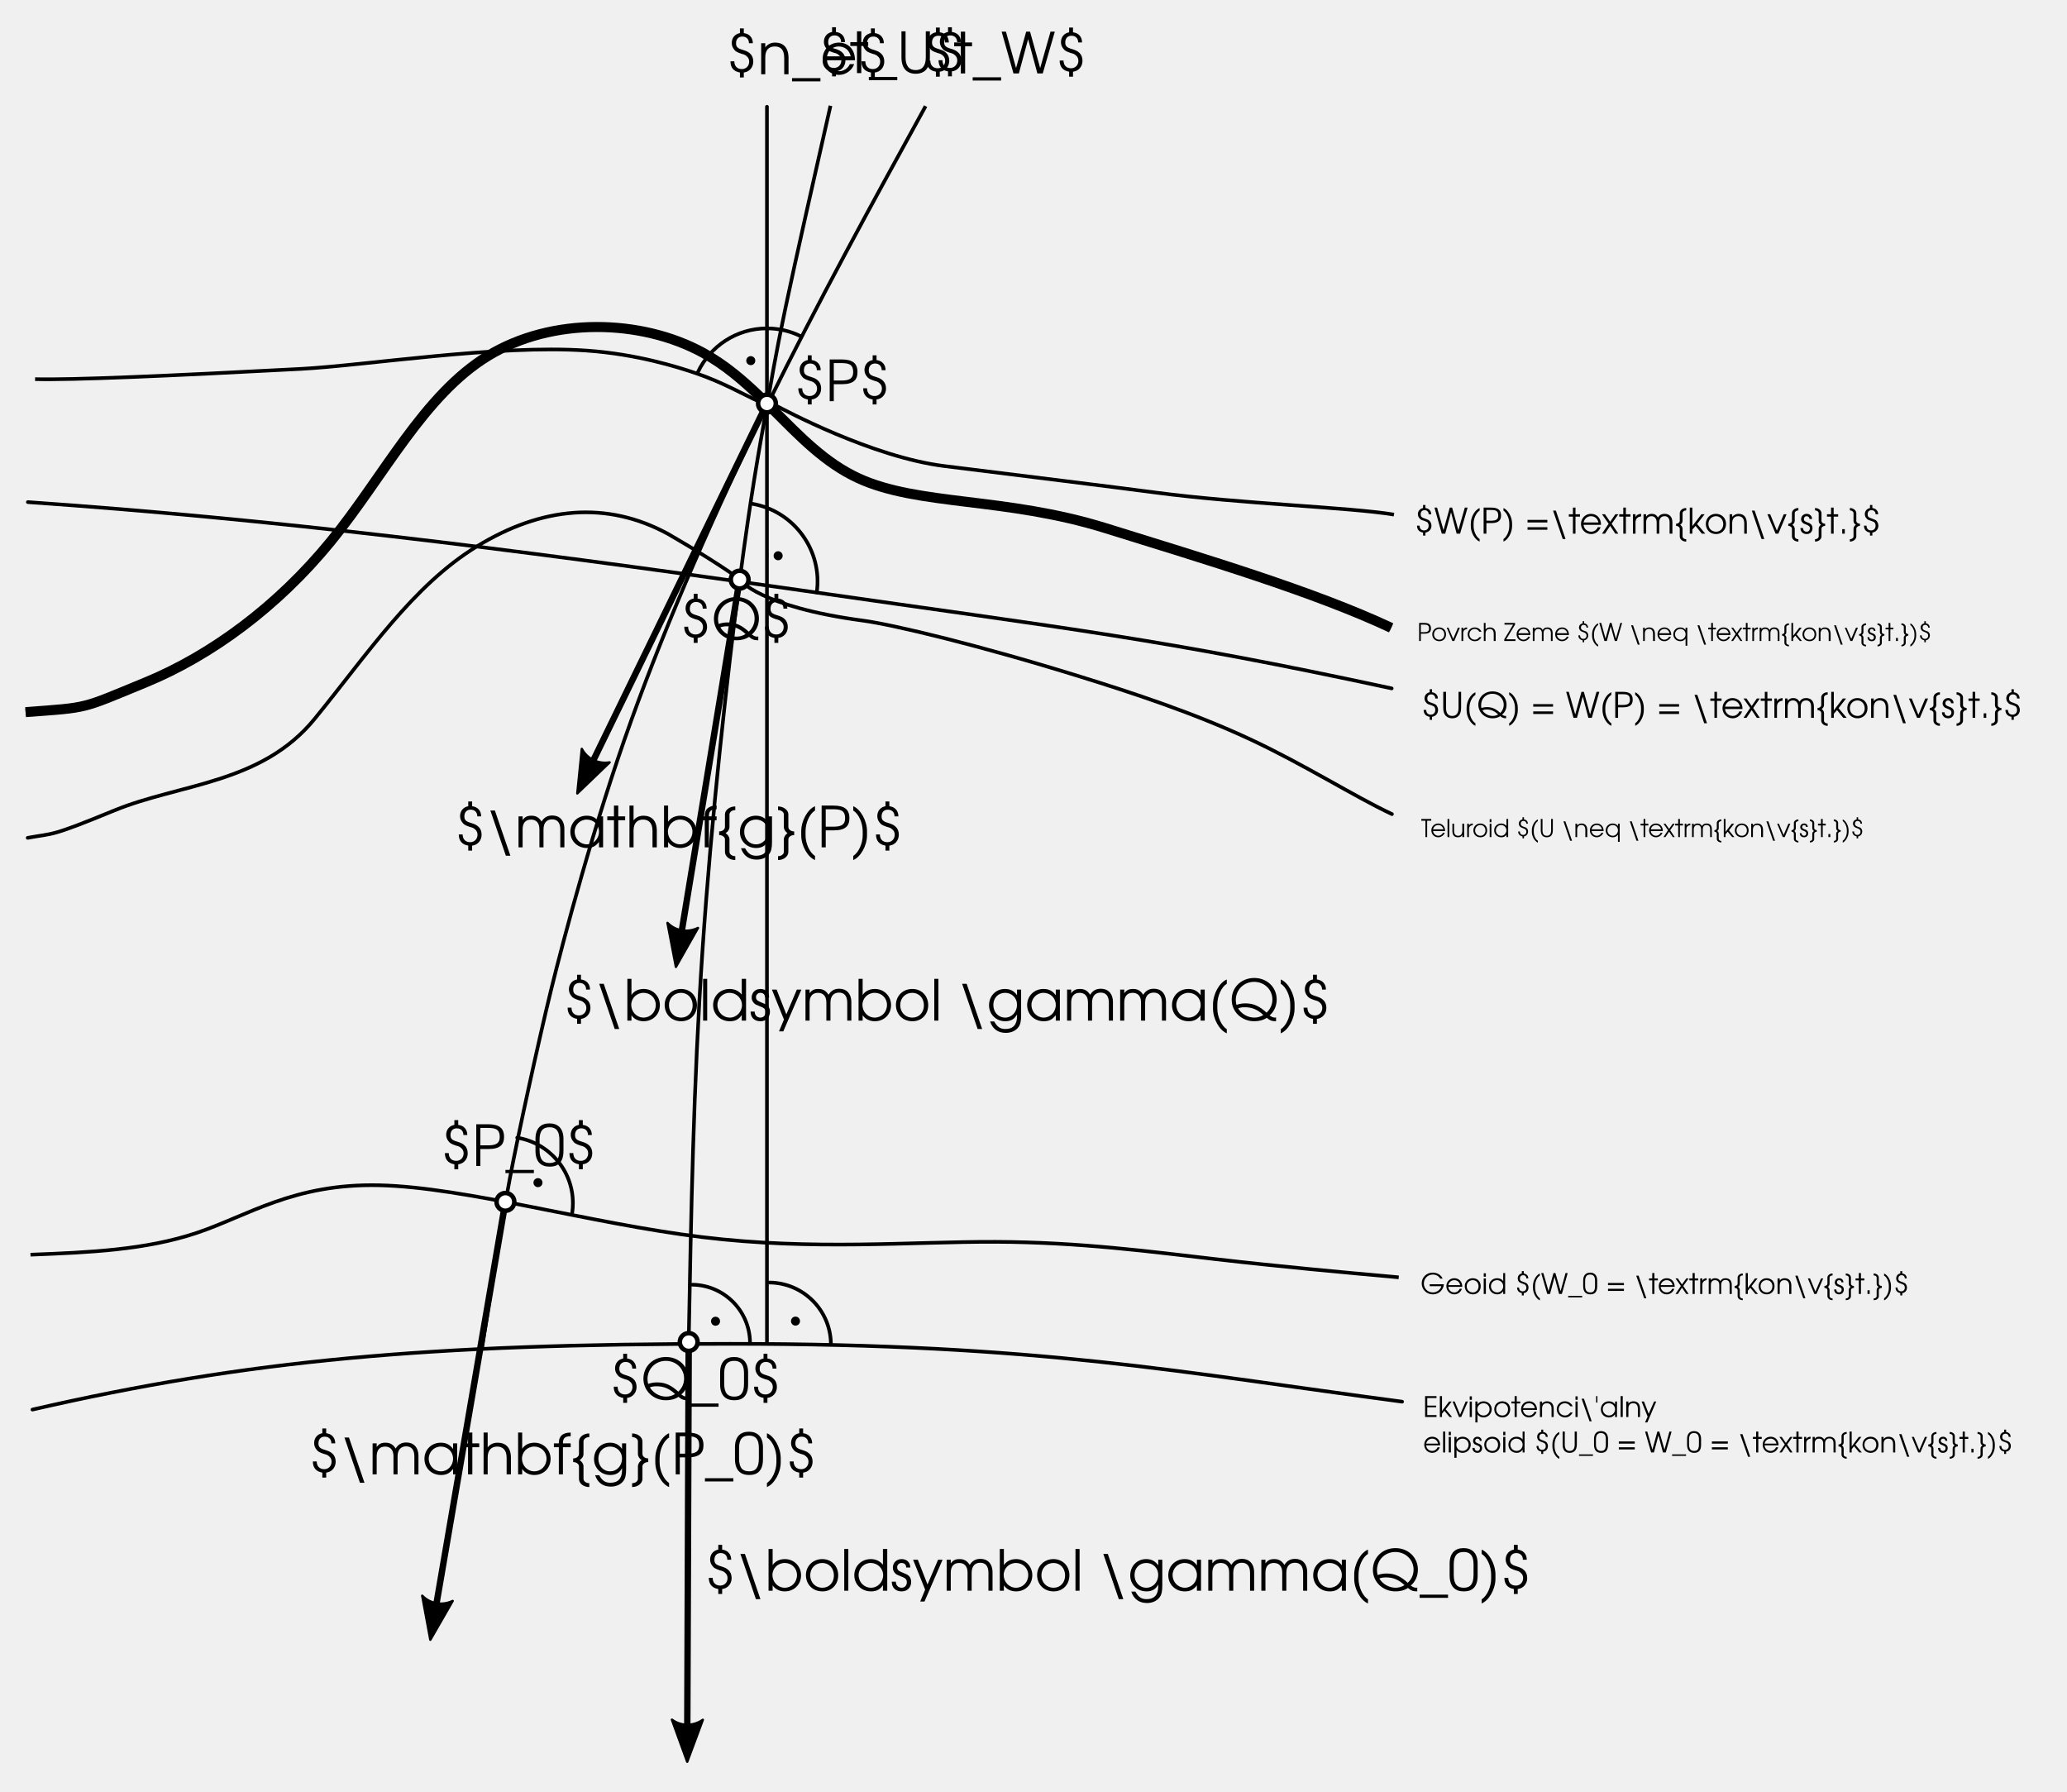
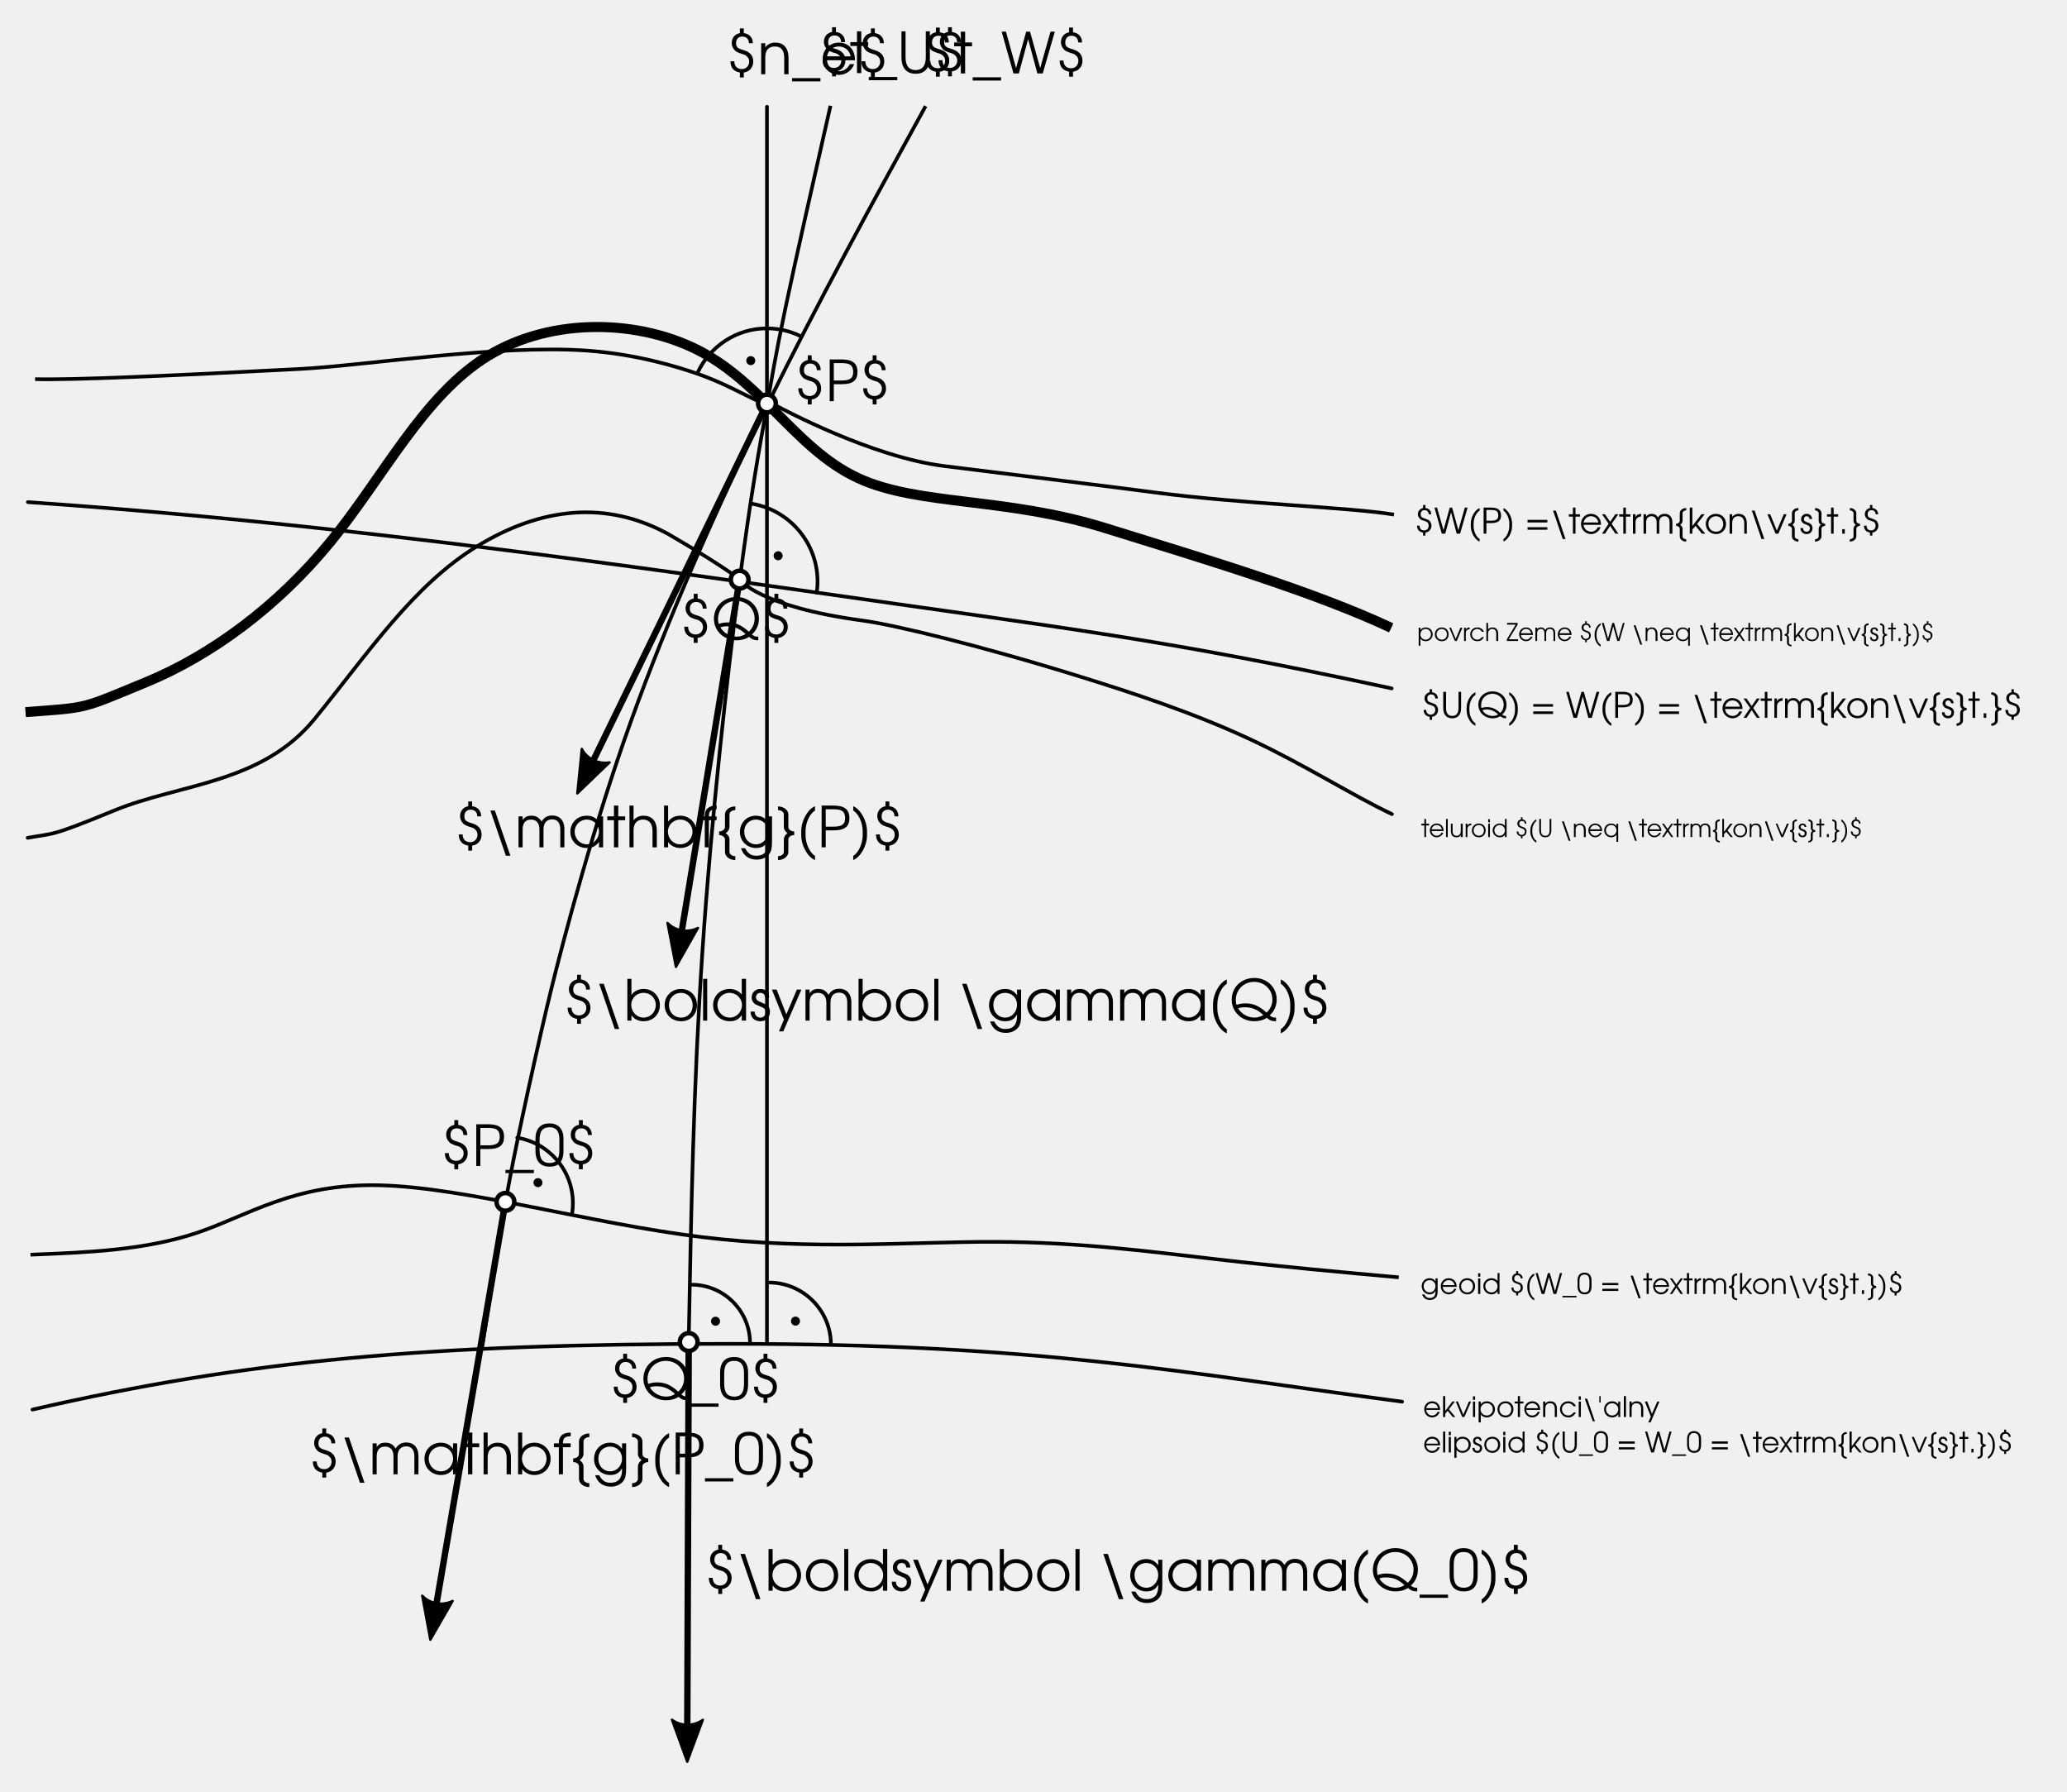
- <svg xmlns="http://www.w3.org/2000/svg" xmlns:ns1="http://www.openswatchbook.org/uri/2009/osb" width="150mm" height="130mm" viewBox="0 0 150 130" version="1.1" id="svg8">
+ <svg xmlns="http://www.w3.org/2000/svg" width="150mm" height="130mm" viewBox="0 0 150 130" version="1.1" id="svg8">
  <defs id="defs2">
    <rect x="138.848" y="114.984" width="225.127" height="139.279" id="rect2578" />
    <rect x="113.405" y="95.777" width="218.15" height="133.681" id="rect2572" />
    <marker style="overflow:visible" id="marker3632" refX="0" refY="0" orient="auto">
      <path transform="scale(0.6)" d="M 8.719,4.034 -2.207,0.016 8.719,-4.002 c -1.745,2.372 -1.735,5.617 -6e-7,8.035 z" style="fill:#000000;fill-opacity:1;fill-rule:evenodd;stroke:#000000;stroke-width:0.625;stroke-linejoin:round;stroke-opacity:1" id="path3630" />
    </marker>
    <marker style="overflow:visible" id="marker2202" refX="0" refY="0" orient="auto">
      <path transform="scale(-0.6)" d="M 8.719,4.034 -2.207,0.016 8.719,-4.002 c -1.745,2.372 -1.735,5.617 -6e-7,8.035 z" style="fill:#000000;fill-opacity:1;fill-rule:evenodd;stroke:#000000;stroke-width:0.625;stroke-linejoin:round;stroke-opacity:1" id="path2200" />
    </marker>
-     <linearGradient id="linearGradient1205" ns1:paint="solid">
+     <linearGradient id="linearGradient1205">
      <stop style="stop-color:#000000;stop-opacity:1;" offset="0" id="stop1203" />
    </linearGradient>
    <marker style="overflow:visible" id="marker4279" refX="0" refY="0" orient="auto">
      <path transform="scale(-0.6)" d="M 8.719,4.034 -2.207,0.016 8.719,-4.002 c -1.745,2.372 -1.735,5.617 -6e-7,8.035 z" style="fill:#000000;fill-opacity:1;fill-rule:evenodd;stroke:#000000;stroke-width:0.625;stroke-linejoin:round;stroke-opacity:1" id="path4277" />
    </marker>
    <marker style="overflow:visible" id="marker3811" refX="0" refY="0" orient="auto">
      <path transform="scale(-0.6)" d="M 8.719,4.034 -2.207,0.016 8.719,-4.002 c -1.745,2.372 -1.735,5.617 -6e-7,8.035 z" style="fill:#000000;fill-opacity:1;fill-rule:evenodd;stroke:#000000;stroke-width:0.625;stroke-linejoin:round;stroke-opacity:1" id="path3809" />
    </marker>
    <marker style="overflow:visible" id="Arrow1Mstart" refX="0" refY="0" orient="auto">
      <path transform="matrix(0.4,0,0,0.4,4,0)" style="fill:#000000;fill-opacity:1;fill-rule:evenodd;stroke:#000000;stroke-width:1pt;stroke-opacity:1" d="M 0,0 5,-5 -12.5,0 5,5 Z" id="path2093" />
    </marker>
    <marker style="overflow:visible" id="marker1847" refX="0" refY="0" orient="auto">
      <path transform="scale(-0.6)" d="M 8.719,4.034 -2.207,0.016 8.719,-4.002 c -1.745,2.372 -1.735,5.617 -6e-7,8.035 z" style="fill:#000000;fill-opacity:1;fill-rule:evenodd;stroke:#000000;stroke-width:0.625;stroke-linejoin:round;stroke-opacity:1" id="path1845" />
    </marker>
    <marker style="overflow:visible" id="Arrow2Mstart" refX="0" refY="0" orient="auto">
      <path transform="scale(0.6)" d="M 8.719,4.034 -2.207,0.016 8.719,-4.002 c -1.745,2.372 -1.735,5.617 -6e-7,8.035 z" style="fill:#000000;fill-opacity:1;fill-rule:evenodd;stroke:#000000;stroke-width:0.625;stroke-linejoin:round;stroke-opacity:1" id="path891" />
    </marker>
    <marker style="overflow:visible" id="marker1347" refX="0" refY="0" orient="auto">
      <path transform="matrix(-0.8,0,0,-0.8,-10,0)" style="fill:#000000;fill-opacity:1;fill-rule:evenodd;stroke:#000000;stroke-width:1pt;stroke-opacity:1" d="M 0,0 5,-5 -12.5,0 5,5 Z" id="path1345" />
    </marker>
    <marker style="overflow:visible" id="marker1259" refX="0" refY="0" orient="auto">
      <path transform="scale(-0.6)" d="M 8.719,4.034 -2.207,0.016 8.719,-4.002 c -1.745,2.372 -1.735,5.617 -6e-7,8.035 z" style="fill:#000000;fill-opacity:1;fill-rule:evenodd;stroke:#000000;stroke-width:0.625;stroke-linejoin:round;stroke-opacity:1" id="path1257" />
    </marker>
    <marker style="overflow:visible" id="Arrow2Mend" refX="0" refY="0" orient="auto">
      <path transform="scale(-0.6)" d="M 8.719,4.034 -2.207,0.016 8.719,-4.002 c -1.745,2.372 -1.735,5.617 -6e-7,8.035 z" style="fill:#000000;fill-opacity:1;fill-rule:evenodd;stroke:#000000;stroke-width:0.625;stroke-linejoin:round;stroke-opacity:1" id="path894" />
    </marker>
    <marker style="overflow:visible" id="Arrow1Mend" refX="0" refY="0" orient="auto">
      <path transform="matrix(-0.4,0,0,-0.4,-4,0)" style="fill:#000000;fill-opacity:1;fill-rule:evenodd;stroke:#000000;stroke-width:1pt;stroke-opacity:1" d="M 0,0 5,-5 -12.5,0 5,5 Z" id="path876" />
    </marker>
    <marker style="overflow:visible" id="Arrow2Lend" refX="0" refY="0" orient="auto">
      <path transform="matrix(-1.1,0,0,-1.1,-1.1,0)" d="M 8.719,4.034 -2.207,0.016 8.719,-4.002 c -1.745,2.372 -1.735,5.617 -6e-7,8.035 z" style="fill:#000000;fill-opacity:1;fill-rule:evenodd;stroke:#000000;stroke-width:0.625;stroke-linejoin:round;stroke-opacity:1" id="path888" />
    </marker>
    <marker style="overflow:visible" id="Arrow1Lend" refX="0" refY="0" orient="auto">
      <path transform="matrix(-0.8,0,0,-0.8,-10,0)" style="fill:#000000;fill-opacity:1;fill-rule:evenodd;stroke:#000000;stroke-width:1pt;stroke-opacity:1" d="M 0,0 5,-5 -12.5,0 5,5 Z" id="path870" />
    </marker>
    <marker style="overflow:visible" id="marker1945-6" refX="0" refY="0" orient="auto">
      <path transform="scale(-0.6)" d="M 8.719,4.034 -2.207,0.016 8.719,-4.002 c -1.745,2.372 -1.735,5.617 -6e-7,8.035 z" style="fill:#000000;fill-opacity:1;fill-rule:evenodd;stroke:#000000;stroke-width:0.625;stroke-linejoin:round;stroke-opacity:1" id="path1943-2" />
    </marker>
    <marker style="overflow:visible" id="marker1945-1" refX="0" refY="0" orient="auto">
      <path transform="scale(-0.6)" d="M 8.719,4.034 -2.207,0.016 8.719,-4.002 c -1.745,2.372 -1.735,5.617 -6e-7,8.035 z" style="fill:#000000;fill-opacity:1;fill-rule:evenodd;stroke:#000000;stroke-width:0.625;stroke-linejoin:round;stroke-opacity:1" id="path1943-0" />
    </marker>
    <marker style="overflow:visible" id="marker1945-0" refX="0" refY="0" orient="auto">
      <path transform="scale(-0.6)" d="M 8.719,4.034 -2.207,0.016 8.719,-4.002 c -1.745,2.372 -1.735,5.617 -6e-7,8.035 z" style="fill:#000000;fill-opacity:1;fill-rule:evenodd;stroke:#000000;stroke-width:0.625;stroke-linejoin:round;stroke-opacity:1" id="path1943-8" />
    </marker>
    <marker style="overflow:visible" id="marker1847-6" refX="0" refY="0" orient="auto">
      <path transform="scale(-0.6)" d="M 8.719,4.034 -2.207,0.016 8.719,-4.002 c -1.745,2.372 -1.735,5.617 -6e-7,8.035 z" style="fill:#000000;fill-opacity:1;fill-rule:evenodd;stroke:#000000;stroke-width:0.625;stroke-linejoin:round;stroke-opacity:1" id="path1845-8" />
    </marker>
    <marker style="overflow:visible" id="marker1847-68" refX="0" refY="0" orient="auto">
      <path transform="scale(-0.6)" d="M 8.719,4.034 -2.207,0.016 8.719,-4.002 c -1.745,2.372 -1.735,5.617 -6e-7,8.035 z" style="fill:#000000;fill-opacity:1;fill-rule:evenodd;stroke:#000000;stroke-width:0.625;stroke-linejoin:round;stroke-opacity:1" id="path1845-5" />
    </marker>
    <marker style="overflow:visible" id="marker1945-3" refX="0" refY="0" orient="auto">
      <path transform="scale(-0.6)" d="M 8.719,4.034 -2.207,0.016 8.719,-4.002 c -1.745,2.372 -1.735,5.617 -6e-7,8.035 z" style="fill:#000000;fill-opacity:1;fill-rule:evenodd;stroke:#000000;stroke-width:0.625;stroke-linejoin:round;stroke-opacity:1" id="path1943-6" />
    </marker>
    <marker style="overflow:visible" id="marker1847-5" refX="0" refY="0" orient="auto">
      <path transform="scale(-0.6)" d="M 8.719,4.034 -2.207,0.016 8.719,-4.002 c -1.745,2.372 -1.735,5.617 -6e-7,8.035 z" style="fill:#000000;fill-opacity:1;fill-rule:evenodd;stroke:#000000;stroke-width:0.625;stroke-linejoin:round;stroke-opacity:1" id="path1845-3" />
    </marker>
    <marker style="overflow:visible" id="marker1847-9" refX="0" refY="0" orient="auto">
      <path transform="scale(-0.6)" d="M 8.719,4.034 -2.207,0.016 8.719,-4.002 c -1.745,2.372 -1.735,5.617 -6e-7,8.035 z" style="fill:#000000;fill-opacity:1;fill-rule:evenodd;stroke:#000000;stroke-width:0.625;stroke-linejoin:round;stroke-opacity:1" id="path1845-2" />
    </marker>
    <marker style="overflow:visible" id="marker4279-6" refX="0" refY="0" orient="auto">
      <path transform="scale(-0.6)" d="M 8.719,4.034 -2.207,0.016 8.719,-4.002 c -1.745,2.372 -1.735,5.617 -6e-7,8.035 z" style="fill:#000000;fill-opacity:1;fill-rule:evenodd;stroke:#000000;stroke-width:0.625;stroke-linejoin:round;stroke-opacity:1" id="path4277-0" />
    </marker>
    <marker style="overflow:visible" id="marker4279-2" refX="0" refY="0" orient="auto">
      <path transform="scale(-0.6)" d="M 8.719,4.034 -2.207,0.016 8.719,-4.002 c -1.745,2.372 -1.735,5.617 -6e-7,8.035 z" style="fill:#000000;fill-opacity:1;fill-rule:evenodd;stroke:#000000;stroke-width:0.625;stroke-linejoin:round;stroke-opacity:1" id="path4277-7" />
    </marker>
    <marker style="overflow:visible" id="marker4279-5" refX="0" refY="0" orient="auto">
      <path transform="scale(-0.6)" d="M 8.719,4.034 -2.207,0.016 8.719,-4.002 c -1.745,2.372 -1.735,5.617 -6e-7,8.035 z" style="fill:#000000;fill-opacity:1;fill-rule:evenodd;stroke:#000000;stroke-width:0.625;stroke-linejoin:round;stroke-opacity:1" id="path4277-04" />
    </marker>
    <marker style="overflow:visible" id="marker1259-3" refX="0" refY="0" orient="auto">
      <path transform="scale(-0.6)" d="M 8.719,4.034 -2.207,0.016 8.719,-4.002 c -1.745,2.372 -1.735,5.617 -6e-7,8.035 z" style="fill:#000000;fill-opacity:1;fill-rule:evenodd;stroke:#000000;stroke-width:0.625;stroke-linejoin:round;stroke-opacity:1" id="path1257-6" />
    </marker>
    <marker style="overflow:visible" id="marker4279-7" refX="0" refY="0" orient="auto">
      <path transform="scale(-0.6)" d="M 8.719,4.034 -2.207,0.016 8.719,-4.002 c -1.745,2.372 -1.735,5.617 -6e-7,8.035 z" style="fill:#000000;fill-opacity:1;fill-rule:evenodd;stroke:#000000;stroke-width:0.625;stroke-linejoin:round;stroke-opacity:1" id="path4277-5" />
    </marker>
    <marker style="overflow:visible" id="marker4279-3" refX="0" refY="0" orient="auto">
      <path transform="scale(-0.6)" d="M 8.719,4.034 -2.207,0.016 8.719,-4.002 c -1.745,2.372 -1.735,5.617 -6e-7,8.035 z" style="fill:#000000;fill-opacity:1;fill-rule:evenodd;stroke:#000000;stroke-width:0.625;stroke-linejoin:round;stroke-opacity:1" id="path4277-6" />
    </marker>
    <marker style="overflow:visible" id="marker4279-3-5" refX="0" refY="0" orient="auto">
      <path transform="scale(-0.6)" d="M 8.719,4.034 -2.207,0.016 8.719,-4.002 c -1.745,2.372 -1.735,5.617 -6e-7,8.035 z" style="fill:#000000;fill-opacity:1;fill-rule:evenodd;stroke:#000000;stroke-width:0.625;stroke-linejoin:round;stroke-opacity:1" id="path4277-6-3" />
    </marker>
    <marker style="overflow:visible" id="marker4279-3-5-6" refX="0" refY="0" orient="auto">
      <path transform="scale(-0.6)" d="M 8.719,4.034 -2.207,0.016 8.719,-4.002 c -1.745,2.372 -1.735,5.617 -6e-7,8.035 z" style="fill:#000000;fill-opacity:1;fill-rule:evenodd;stroke:#000000;stroke-width:0.625;stroke-linejoin:round;stroke-opacity:1" id="path4277-6-3-2" />
    </marker>
    <marker style="overflow:visible" id="marker4279-3-5-1" refX="0" refY="0" orient="auto">
      <path transform="scale(-0.6)" d="M 8.719,4.034 -2.207,0.016 8.719,-4.002 c -1.745,2.372 -1.735,5.617 -6e-7,8.035 z" style="fill:#000000;fill-opacity:1;fill-rule:evenodd;stroke:#000000;stroke-width:0.625;stroke-linejoin:round;stroke-opacity:1" id="path4277-6-3-27" />
    </marker>
    <marker style="overflow:visible" id="marker4279-1" refX="0" refY="0" orient="auto">
      <path transform="scale(-0.6)" d="M 8.719,4.034 -2.207,0.016 8.719,-4.002 c -1.745,2.372 -1.735,5.617 -6e-7,8.035 z" style="fill:#000000;fill-opacity:1;fill-rule:evenodd;stroke:#000000;stroke-width:0.625;stroke-linejoin:round;stroke-opacity:1" id="path4277-75" />
    </marker>
    <marker style="overflow:visible" id="marker4279-1-9" refX="0" refY="0" orient="auto">
      <path transform="scale(-0.6)" d="M 8.719,4.034 -2.207,0.016 8.719,-4.002 c -1.745,2.372 -1.735,5.617 -6e-7,8.035 z" style="fill:#000000;fill-opacity:1;fill-rule:evenodd;stroke:#000000;stroke-width:0.625;stroke-linejoin:round;stroke-opacity:1" id="path4277-75-9" />
    </marker>
    <marker style="overflow:visible" id="marker4279-1-0" refX="0" refY="0" orient="auto">
      <path transform="scale(-0.6)" d="M 8.719,4.034 -2.207,0.016 8.719,-4.002 c -1.745,2.372 -1.735,5.617 -6e-7,8.035 z" style="fill:#000000;fill-opacity:1;fill-rule:evenodd;stroke:#000000;stroke-width:0.625;stroke-linejoin:round;stroke-opacity:1" id="path4277-75-6" />
    </marker>
    <marker style="overflow:visible" id="marker4279-1-6" refX="0" refY="0" orient="auto">
      <path transform="scale(-0.6)" d="M 8.719,4.034 -2.207,0.016 8.719,-4.002 c -1.745,2.372 -1.735,5.617 -6e-7,8.035 z" style="fill:#000000;fill-opacity:1;fill-rule:evenodd;stroke:#000000;stroke-width:0.625;stroke-linejoin:round;stroke-opacity:1" id="path4277-75-98" />
    </marker>
    <marker style="overflow:visible" id="marker4279-1-7" refX="0" refY="0" orient="auto">
      <path transform="scale(-0.6)" d="M 8.719,4.034 -2.207,0.016 8.719,-4.002 c -1.745,2.372 -1.735,5.617 -6e-7,8.035 z" style="fill:#000000;fill-opacity:1;fill-rule:evenodd;stroke:#000000;stroke-width:0.625;stroke-linejoin:round;stroke-opacity:1" id="path4277-75-986" />
    </marker>
    <marker style="overflow:visible" id="marker4279-1-76" refX="0" refY="0" orient="auto">
      <path transform="scale(-0.6)" d="M 8.719,4.034 -2.207,0.016 8.719,-4.002 c -1.745,2.372 -1.735,5.617 -6e-7,8.035 z" style="fill:#000000;fill-opacity:1;fill-rule:evenodd;stroke:#000000;stroke-width:0.625;stroke-linejoin:round;stroke-opacity:1" id="path4277-75-91" />
    </marker>
    <marker style="overflow:visible" id="marker4279-9" refX="0" refY="0" orient="auto">
      <path transform="scale(-0.6)" d="M 8.719,4.034 -2.207,0.016 8.719,-4.002 c -1.745,2.372 -1.735,5.617 -6e-7,8.035 z" style="fill:#000000;fill-opacity:1;fill-rule:evenodd;stroke:#000000;stroke-width:0.625;stroke-linejoin:round;stroke-opacity:1" id="path4277-08" />
    </marker>
    <marker style="overflow:visible" id="marker4279-1-68" refX="0" refY="0" orient="auto">
      <path transform="scale(-0.6)" d="M 8.719,4.034 -2.207,0.016 8.719,-4.002 c -1.745,2.372 -1.735,5.617 -6e-7,8.035 z" style="fill:#000000;fill-opacity:1;fill-rule:evenodd;stroke:#000000;stroke-width:0.625;stroke-linejoin:round;stroke-opacity:1" id="path4277-75-2" />
    </marker>
  </defs>
  <g id="layer1" style="display:inline;mix-blend-mode:normal">
    <text xml:space="preserve" style="font-style:normal;font-variant:normal;font-weight:normal;font-stretch:normal;font-size:10.583px;line-height:1.25;font-family:Karumbi;-inkscape-font-specification:Karumbi;letter-spacing:0px;word-spacing:0px;fill:#000000;fill-opacity:1;stroke:none;stroke-width:0.265" x="33.116" y="33.907" id="text2175">
      <tspan id="tspan2173" x="33.116" y="33.907" style="stroke-width:0.265" />
    </text>
    <path style="fill:none;stroke:#000000;stroke-width:0.265;stroke-linecap:butt;stroke-linejoin:miter;stroke-miterlimit:4;stroke-dasharray:none;stroke-opacity:1" d="m 2.546,27.509 c 2.693,0.072 9.68,-0.237 19.265,-0.742 4.752,-0.251 14.301,-1.78 20.743,-1.331 3.679,0.256 6.669,1.205 7.965,1.649 1.96,0.673 3.388,1.515 4.564,2.048 m 1.181,0.272 c 0.64,0.336 7.026,3.757 12.258,4.41 5.286,0.66 12.328,1.523 15.349,1.924 6.155,0.816 14.091,1.064 17.288,1.598" id="path1444" />
    <path style="fill:none;fill-opacity:1;stroke:#000000;stroke-width:0.728;stroke-linecap:butt;stroke-linejoin:miter;stroke-miterlimit:4;stroke-dasharray:none;stroke-opacity:1" d="m 1.857,51.668 c 4.668,-0.347 3.955,-0.203 8.704,-2.154 4.75,-1.951 9.582,-5.505 13.439,-10.226 3.857,-4.722 6.738,-10.61 11.409,-13.462 4.671,-2.852 11.131,-2.668 15.591,-0.24 1.603,0.873 2.947,2.035 4.215,3.26 m 0.88,0.868 c 1.923,1.922 3.764,3.866 6.197,4.984 4.372,2.01 10.655,1.358 17.935,3.622 7.28,2.264 15.131,4.609 20.727,7.233" id="path1448" />
    <path style="fill:none;stroke:#000000;stroke-width:0.465;stroke-linecap:butt;stroke-linejoin:miter;stroke-miterlimit:4;stroke-dasharray:none;stroke-opacity:1;marker-end:url(#marker4279)" d="M 55.657,29.277 C 51.158,38.522 46.66,47.767 42.161,57.011" id="path1195" />
    <path id="path1235" style="fill:none;fill-opacity:0.321;fill-rule:evenodd;stroke:#000000;stroke-width:0.265;stroke-linecap:round;stroke-linejoin:bevel;stroke-miterlimit:4;stroke-dasharray:none;stroke-dashoffset:0;paint-order:fill markers stroke" d="M 2.022,36.431 C 19.759,37.664 36.582,39.764 56.97,42.666 l 1.279,0.183 c 19.658,2.826 25.895,3.468 42.745,7.099" />
    <path style="display:inline;mix-blend-mode:normal;fill:none;stroke:#000000;stroke-width:0.465;stroke-linecap:butt;stroke-linejoin:miter;stroke-miterlimit:4;stroke-dasharray:none;stroke-opacity:1;marker-end:url(#marker4279-1)" d="m 53.675,42.056 c 0,0 -4.529,27.489 -4.529,27.489" id="path1195-6" />
    <path id="path1227" style="fill:none;fill-opacity:0.1;fill-rule:evenodd;stroke:#000000;stroke-width:0.265;stroke-linecap:round;stroke-linejoin:bevel;stroke-miterlimit:4;stroke-dasharray:none;paint-order:fill markers stroke" d="M 2.354,102.274 C 17.935,98.692 31.119,97.502 52.98,97.502 c 22.515,0 32.752,2.086 48.769,4.197" />
    <path style="fill:none;stroke:#000000;stroke-width:0.265;stroke-linecap:round;stroke-linejoin:miter;stroke-miterlimit:4;stroke-dasharray:none;stroke-dashoffset:0;stroke-opacity:1" d="m 55.657,7.747 c 0,0 0,89.623 0,89.623" id="path1663" />
    <path id="path3904-1" style="display:inline;mix-blend-mode:normal;fill:none;fill-opacity:0.1;fill-rule:evenodd;stroke:#000000;stroke-width:0.265;stroke-linecap:round;stroke-linejoin:bevel;stroke-miterlimit:4;stroke-dasharray:none;stroke-dashoffset:0;stroke-opacity:1;paint-order:fill markers stroke" d="m 60.297,97.459 c -0.052,-2.419 -2.012,-4.369 -4.436,-4.403" />
    <circle style="display:inline;mix-blend-mode:normal;fill:#000000;fill-opacity:1;stroke:#000000;stroke-width:0.364;stroke-linecap:butt;stroke-linejoin:round;stroke-miterlimit:4;stroke-dasharray:none;stroke-dashoffset:0;stroke-opacity:1" id="path9634-5-9-1" cx="57.728" cy="95.854" r="0.149" />
    <path style="fill:none;fill-opacity:1;stroke:#000000;stroke-width:0.265;stroke-linecap:round;stroke-linejoin:miter;stroke-miterlimit:4;stroke-dasharray:none;stroke-dashoffset:0;stroke-opacity:1" d="m 2.009,60.79 c 1.99,-0.363 1.55,-0.042 6.3,-1.992 4.75,-1.951 10.665,-1.917 14.522,-6.638 3.857,-4.722 7.128,-9.678 11.799,-12.531 4.671,-2.852 9.391,-3.318 13.851,-0.889 1.714,0.985 4.578,2.752 5.195,3.317 0,0 1.403,1.959 8.941,2.971 2.251,0.302 8.514,1.808 15.794,4.072 3.725,1.158 8.197,2.617 12.321,4.543 3.937,1.839 7.547,4.144 10.28,5.425" id="path3960" />
    <path style="fill:none;fill-opacity:1;stroke:#000000;stroke-width:0.5;stroke-linecap:butt;stroke-linejoin:miter;stroke-miterlimit:4;stroke-dasharray:none;stroke-opacity:1" d="m 1.857,51.668 c 4.668,-0.347 3.955,-0.203 8.704,-2.154 4.75,-1.951 9.582,-5.505 13.439,-10.226 3.857,-4.722 6.738,-10.61 11.409,-13.462 4.671,-2.852 11.131,-2.668 15.591,-0.24 1.603,0.873 2.947,2.035 4.215,3.26 m 0.88,0.868 c 1.923,1.922 3.764,3.866 6.197,4.984 4.372,2.01 10.655,1.358 17.935,3.622 7.28,2.264 15.131,4.609 20.727,7.233" id="path3946" />
    <path style="fill:none;stroke:#000000;stroke-width:0.265;stroke-linecap:butt;stroke-linejoin:miter;stroke-miterlimit:4;stroke-dasharray:none;stroke-opacity:1" d="m 2.213,91.035 c 4.164,-0.164 8.328,-0.328 12.065,-1.583 3.737,-1.254 7.048,-3.598 13.259,-3.454 6.211,0.144 15.321,2.776 23.409,3.761 8.087,0.985 15.15,0.323 21.289,0.343 6.139,0.021 11.354,0.725 16.078,1.268 4.724,0.543 8.958,0.926 13.192,1.309" id="path1244" />
    <path style="fill:none;stroke:#000000;stroke-width:0.265;stroke-linecap:butt;stroke-linejoin:miter;stroke-miterlimit:4;stroke-dasharray:none;stroke-opacity:1" d="m 67.171,7.701 c -3.914,7.118 -7.829,14.236 -11.543,21.795 -3.714,7.558 -7.149,15.375 -9.825,22.79 -2.676,7.416 -4.913,15.876 -5.813,19.541 -0.9,3.665 -2.43,10.691 -2.989,13.666 -0.559,2.976 -1.391,8.3 -2.034,12.41" id="path1293" />
    <path style="fill:none;stroke:#000000;stroke-width:0.265;stroke-linecap:butt;stroke-linejoin:miter;stroke-miterlimit:4;stroke-dasharray:none;stroke-opacity:1" d="m 60.267,7.674 c -1.249,5.508 -2.499,11.016 -3.258,14.626 -0.76,3.61 -1.03,5.321 -1.466,7.779 -0.436,2.459 -1.037,5.664 -1.905,12.336 -0.868,6.672 -2.004,16.81 -2.659,26.548 -0.655,9.738 -0.828,19.073 -1.001,28.409" id="path1301" />
    <circle style="display:inline;mix-blend-mode:normal;fill:#ffffff;fill-opacity:1;stroke:#000000;stroke-width:0.655;stroke-linecap:round;stroke-linejoin:round;stroke-miterlimit:4;stroke-dasharray:none;stroke-opacity:1;paint-order:stroke fill markers" id="path2037-4" cx="55.657" cy="29.277" r="0.481" />
    <path id="path3904-1-3" style="display:inline;mix-blend-mode:normal;fill:none;fill-opacity:0.1;fill-rule:evenodd;stroke:#000000;stroke-width:0.265;stroke-linecap:round;stroke-linejoin:bevel;stroke-miterlimit:4;stroke-dasharray:none;stroke-dashoffset:0;stroke-opacity:1;paint-order:fill markers stroke" d="m 54.428,97.362 c -0.049,-2.28 -1.896,-4.118 -4.181,-4.15" />
    <circle style="display:inline;mix-blend-mode:normal;fill:#000000;fill-opacity:1;stroke:#000000;stroke-width:0.364;stroke-linecap:butt;stroke-linejoin:round;stroke-miterlimit:4;stroke-dasharray:none;stroke-dashoffset:0;stroke-opacity:1" id="path9634-5-9-1-0" cx="51.926" cy="95.863" r="0.149" />
    <circle style="display:inline;mix-blend-mode:normal;fill:#000000;fill-opacity:1;stroke:#000000;stroke-width:0.364;stroke-linecap:butt;stroke-linejoin:round;stroke-miterlimit:4;stroke-dasharray:none;stroke-dashoffset:0;stroke-opacity:1" id="path9634-5-9-1-3" cx="39.04" cy="85.808" r="0.149" />
    <path id="path3904-1-4" style="display:inline;mix-blend-mode:normal;fill:none;fill-opacity:0.1;fill-rule:evenodd;stroke:#000000;stroke-width:0.265;stroke-linecap:round;stroke-linejoin:bevel;stroke-miterlimit:4;stroke-dasharray:none;stroke-dashoffset:0;stroke-opacity:1;paint-order:fill markers stroke" d="m 59.272,42.986 c 0.429,-3.046 -1.633,-5.893 -4.667,-6.431" />
    <circle style="display:inline;mix-blend-mode:normal;fill:#000000;fill-opacity:1;stroke:#000000;stroke-width:0.364;stroke-linecap:butt;stroke-linejoin:round;stroke-miterlimit:4;stroke-dasharray:none;stroke-dashoffset:0;stroke-opacity:1" id="path9634-5-9-1-6" cx="62.211" cy="30.731" transform="rotate(9.241014)" r="0.149" />
    <circle style="display:inline;mix-blend-mode:normal;fill:#000000;fill-opacity:1;stroke:#000000;stroke-width:0.364;stroke-linecap:butt;stroke-linejoin:round;stroke-miterlimit:4;stroke-dasharray:none;stroke-dashoffset:0;stroke-opacity:1" id="path9634-5-9-1-6-5" cx="57.978" cy="17.078" transform="rotate(9.241014)" r="0.149" />
    <path style="display:inline;mix-blend-mode:normal;fill:none;stroke:#000000;stroke-width:0.465;stroke-linecap:butt;stroke-linejoin:miter;stroke-miterlimit:4;stroke-dasharray:none;stroke-opacity:1;marker-end:url(#marker4279-1-76)" d="m 49.979,97.372 c 0,0 -0.11,29.838 -0.11,29.838" id="path1195-6-1" />
    <path style="display:inline;mix-blend-mode:normal;fill:none;stroke:#000000;stroke-width:0.465;stroke-linecap:butt;stroke-linejoin:miter;stroke-miterlimit:4;stroke-dasharray:none;stroke-opacity:1;marker-end:url(#marker4279-9)" d="M 36.678,87.204 C 34.895,97.591 33.112,107.978 31.329,118.365" id="path1195-9" />
    <circle style="display:inline;mix-blend-mode:normal;fill:#ffffff;fill-opacity:1;stroke:#000000;stroke-width:0.655;stroke-linecap:round;stroke-linejoin:round;stroke-miterlimit:4;stroke-dasharray:none;stroke-opacity:1;paint-order:stroke fill markers" id="path2037-4-6-7" cx="49.979" cy="97.372" r="0.481" />
    <circle style="display:inline;mix-blend-mode:normal;fill:#ffffff;fill-opacity:1;stroke:#000000;stroke-width:0.655;stroke-linecap:round;stroke-linejoin:round;stroke-miterlimit:4;stroke-dasharray:none;stroke-opacity:1;paint-order:stroke fill markers" id="path2037-4-6-7-5-5" cx="36.678" cy="87.204" r="0.481" />
    <path id="path3191" style="fill:none;fill-opacity:0.1;fill-rule:evenodd;stroke:#000000;stroke-width:0.265;stroke-linecap:round;stroke-linejoin:bevel;stroke-miterlimit:4;stroke-dasharray:none;stroke-dashoffset:0;paint-order:fill markers stroke" d="m 37.532,82.548 c 2.292,0.369 4.043,2.356 4.043,4.752 0,0.231 -0.016,0.459 -0.048,0.681" />
    <circle style="display:inline;mix-blend-mode:normal;fill:#ffffff;fill-opacity:1;stroke:#000000;stroke-width:0.655;stroke-linecap:round;stroke-linejoin:round;stroke-miterlimit:4;stroke-dasharray:none;stroke-opacity:1;paint-order:stroke fill markers" id="path2037-4-6" cx="53.675" cy="42.056" r="0.481" />
  </g>
  <g id="layer3" style="display:inline" />
  <g id="layer2" style="display:inline">
    <text xml:space="preserve" style="font-size:1.764px;line-height:1.25;font-family:'TeX Gyre Adventor';-inkscape-font-specification:'TeX Gyre Adventor, Normal';letter-spacing:0px;word-spacing:0px;display:inline;stroke-width:0.385" x="103.128" y="60.732" id="text3665-0-8-3-0-2">
-       <tspan x="103.128" y="60.732" style="font-style:normal;font-variant:normal;font-weight:normal;font-stretch:normal;font-size:1.764px;font-family:'TeX Gyre Adventor';-inkscape-font-specification:'TeX Gyre Adventor';stroke-width:0.385" id="tspan1508-8-3-5-4">Teluroid $(U \neq \textrm{kon\v{s}t.})$</tspan>
+       <tspan x="103.128" y="60.732" style="font-style:normal;font-variant:normal;font-weight:normal;font-stretch:normal;font-size:1.764px;font-family:'TeX Gyre Adventor';-inkscape-font-specification:'TeX Gyre Adventor';stroke-width:0.385" id="tspan1508-8-3-5-4">teluroid $(U \neq \textrm{kon\v{s}t.})$</tspan>
    </text>
    <text xml:space="preserve" style="font-size:2.567px;line-height:1.25;font-family:'TeX Gyre Adventor';-inkscape-font-specification:'TeX Gyre Adventor, Normal';letter-spacing:0px;word-spacing:0px;display:inline;stroke-width:0.385" x="102.646" y="38.719" id="text3665-0-8">
      <tspan x="102.646" y="38.719" style="font-style:normal;font-variant:normal;font-weight:normal;font-stretch:normal;font-size:2.567px;font-family:'TeX Gyre Adventor';-inkscape-font-specification:'TeX Gyre Adventor';stroke-width:0.385" id="tspan1508-8">$W(P) =\textrm{kon\v{s}t.}$</tspan>
    </text>
    <text xml:space="preserve" style="font-size:4.108px;line-height:1.25;font-family:'TeX Gyre Adventor';-inkscape-font-specification:'TeX Gyre Adventor, Normal';letter-spacing:0px;word-spacing:0px;display:inline;stroke-width:0.385" x="57.622" y="29.11" id="text3665-0-1">
      <tspan x="57.622" y="29.11" style="font-style:normal;font-variant:normal;font-weight:normal;font-stretch:normal;font-size:4.108px;font-family:'TeX Gyre Adventor';-inkscape-font-specification:'TeX Gyre Adventor';stroke-width:0.385" id="tspan1508-6">$P$</tspan>
    </text>
    <text xml:space="preserve" style="font-size:1.764px;line-height:1.25;font-family:'TeX Gyre Adventor';-inkscape-font-specification:'TeX Gyre Adventor, Normal';letter-spacing:0px;word-spacing:0px;display:inline;stroke-width:0.385" x="102.844" y="46.506" id="text3665-0-8-3">
-       <tspan x="102.844" y="46.506" style="font-style:normal;font-variant:normal;font-weight:normal;font-stretch:normal;font-size:1.764px;font-family:'TeX Gyre Adventor';-inkscape-font-specification:'TeX Gyre Adventor';stroke-width:0.385" id="tspan1508-8-3">Povrch Zeme $(W \neq \textrm{kon\v{s}t.})$</tspan>
+       <tspan x="102.844" y="46.506" style="font-style:normal;font-variant:normal;font-weight:normal;font-stretch:normal;font-size:1.764px;font-family:'TeX Gyre Adventor';-inkscape-font-specification:'TeX Gyre Adventor';stroke-width:0.385" id="tspan1508-8-3">povrch Zeme $(W \neq \textrm{kon\v{s}t.})$</tspan>
    </text>
    <text xml:space="preserve" style="font-size:2.567px;line-height:1.25;font-family:'TeX Gyre Adventor';-inkscape-font-specification:'TeX Gyre Adventor, Normal';letter-spacing:0px;word-spacing:0px;display:inline;stroke-width:0.385" x="103.126" y="52.084" id="text3665-0-8-0">
      <tspan x="103.126" y="52.084" style="font-style:normal;font-variant:normal;font-weight:normal;font-stretch:normal;font-size:2.567px;font-family:'TeX Gyre Adventor';-inkscape-font-specification:'TeX Gyre Adventor';stroke-width:0.385" id="tspan1508-8-32">$U(Q) = W(P) = \textrm{kon\v{s}t.}$</tspan>
    </text>
    <text xml:space="preserve" style="font-size:4.108px;line-height:1.25;font-family:'TeX Gyre Adventor';-inkscape-font-specification:'TeX Gyre Adventor, Normal';letter-spacing:0px;word-spacing:0px;display:inline;stroke-width:0.385" x="32.98" y="61.48" id="text3665-0-1-5">
      <tspan x="32.98" y="61.48" style="font-style:normal;font-variant:normal;font-weight:normal;font-stretch:normal;font-size:4.108px;font-family:'TeX Gyre Adventor';-inkscape-font-specification:'TeX Gyre Adventor';stroke-width:0.385" id="tspan1508-6-4">$\mathbf{g}(P)$</tspan>
    </text>
    <text xml:space="preserve" style="font-size:4.108px;line-height:1.25;font-family:'TeX Gyre Adventor';-inkscape-font-specification:'TeX Gyre Adventor, Normal';letter-spacing:0px;word-spacing:0px;display:inline;stroke-width:0.385" x="40.879" y="74.053" id="text3665-0-1-5-2">
      <tspan x="40.879" y="74.053" style="font-style:normal;font-variant:normal;font-weight:normal;font-stretch:normal;font-size:4.108px;font-family:'TeX Gyre Adventor';-inkscape-font-specification:'TeX Gyre Adventor';stroke-width:0.385" id="tspan1508-6-4-2">$\boldsymbol \gamma(Q)$</tspan>
    </text>
    <text xml:space="preserve" style="font-size:4.108px;line-height:1.25;font-family:'TeX Gyre Adventor';-inkscape-font-specification:'TeX Gyre Adventor, Normal';letter-spacing:0px;word-spacing:0px;display:inline;stroke-width:0.385" x="52.696" y="5.388" id="text3665-0-1-5-5">
      <tspan x="52.696" y="5.388" style="font-style:normal;font-variant:normal;font-weight:normal;font-stretch:normal;font-size:4.108px;font-family:'TeX Gyre Adventor';-inkscape-font-specification:'TeX Gyre Adventor';stroke-width:0.385" id="tspan1508-6-4-1">$n_e$</tspan>
    </text>
    <text xml:space="preserve" style="font-size:2.054px;line-height:1.25;font-family:'TeX Gyre Adventor';-inkscape-font-specification:'TeX Gyre Adventor, Normal';letter-spacing:0px;word-spacing:0px;display:inline;stroke-width:0.385" x="103.263" y="102.813" id="text3665-0-8-3-6">
-       <tspan x="103.263" y="102.813" style="font-style:normal;font-variant:normal;font-weight:normal;font-stretch:normal;font-size:2.054px;font-family:'TeX Gyre Adventor';-inkscape-font-specification:'TeX Gyre Adventor';stroke-width:0.385" id="tspan1508-8-3-8">Ekvipotenci\'alny</tspan>
+       <tspan x="103.263" y="102.813" style="font-style:normal;font-variant:normal;font-weight:normal;font-stretch:normal;font-size:2.054px;font-family:'TeX Gyre Adventor';-inkscape-font-specification:'TeX Gyre Adventor';stroke-width:0.385" id="tspan1508-8-3-8">ekvipotenci\'alny</tspan>
      <tspan x="103.263" y="105.381" style="font-style:normal;font-variant:normal;font-weight:normal;font-stretch:normal;font-size:2.054px;font-family:'TeX Gyre Adventor';-inkscape-font-specification:'TeX Gyre Adventor';stroke-width:0.385" id="tspan1261">elipsoid $(U_0 = W_0 = \textrm{kon\v{s}t.})$</tspan>
    </text>
    <text xml:space="preserve" style="font-size:4.108px;line-height:1.25;font-family:'TeX Gyre Adventor';-inkscape-font-specification:'TeX Gyre Adventor, Normal';letter-spacing:0px;word-spacing:0px;display:inline;stroke-width:0.385" x="49.342" y="46.41" id="text3665-0-1-4">
      <tspan x="49.342" y="46.41" style="font-style:normal;font-variant:normal;font-weight:normal;font-stretch:normal;font-size:4.108px;font-family:'TeX Gyre Adventor';-inkscape-font-specification:'TeX Gyre Adventor';stroke-width:0.385" id="tspan1508-6-9">$Q$</tspan>
    </text>
    <text xml:space="preserve" style="font-size:4.108px;line-height:1.25;font-family:'TeX Gyre Adventor';-inkscape-font-specification:'TeX Gyre Adventor, Normal';letter-spacing:0px;word-spacing:0px;display:inline;stroke-width:0.385" x="44.225" y="101.553" id="text3665-0-1-4-7">
      <tspan x="44.225" y="101.553" style="font-style:normal;font-variant:normal;font-weight:normal;font-stretch:normal;font-size:4.108px;font-family:'TeX Gyre Adventor';-inkscape-font-specification:'TeX Gyre Adventor';stroke-width:0.385" id="tspan1508-6-9-7">$Q_0$</tspan>
    </text>
    <text xml:space="preserve" style="font-size:2.054px;line-height:1.25;font-family:'TeX Gyre Adventor';-inkscape-font-specification:'TeX Gyre Adventor, Normal';letter-spacing:0px;word-spacing:0px;display:inline;stroke-width:0.385" x="103.08" y="93.879" id="text3665-0-8-3-0">
-       <tspan x="103.08" y="93.879" style="font-style:normal;font-variant:normal;font-weight:normal;font-stretch:normal;font-size:2.054px;font-family:'TeX Gyre Adventor';-inkscape-font-specification:'TeX Gyre Adventor';stroke-width:0.385" id="tspan1508-8-3-5">Geoid $(W_0 = \textrm{kon\v{s}t.})$</tspan>
+       <tspan x="103.08" y="93.879" style="font-style:normal;font-variant:normal;font-weight:normal;font-stretch:normal;font-size:2.054px;font-family:'TeX Gyre Adventor';-inkscape-font-specification:'TeX Gyre Adventor';stroke-width:0.385" id="tspan1508-8-3-5">geoid $(W_0 = \textrm{kon\v{s}t.})$</tspan>
    </text>
    <text xml:space="preserve" style="font-size:4.108px;line-height:1.25;font-family:'TeX Gyre Adventor';-inkscape-font-specification:'TeX Gyre Adventor, Normal';letter-spacing:0px;word-spacing:0px;display:inline;stroke-width:0.385" x="22.392" y="106.972" id="text3665-0-1-5-0">
      <tspan x="22.392" y="106.972" style="font-style:normal;font-variant:normal;font-weight:normal;font-stretch:normal;font-size:4.108px;font-family:'TeX Gyre Adventor';-inkscape-font-specification:'TeX Gyre Adventor';stroke-width:0.385" id="tspan1508-6-4-4">$\mathbf{g}(P_0)$</tspan>
    </text>
    <text xml:space="preserve" style="font-size:4.108px;line-height:1.25;font-family:'TeX Gyre Adventor';-inkscape-font-specification:'TeX Gyre Adventor, Normal';letter-spacing:0px;word-spacing:0px;display:inline;stroke-width:0.385" x="51.124" y="115.419" id="text3665-0-1-5-2-8">
      <tspan x="51.124" y="115.419" style="font-style:normal;font-variant:normal;font-weight:normal;font-stretch:normal;font-size:4.108px;font-family:'TeX Gyre Adventor';-inkscape-font-specification:'TeX Gyre Adventor';stroke-width:0.385" id="tspan1508-6-4-2-4">$\boldsymbol \gamma(Q_0)$</tspan>
    </text>
    <text xml:space="preserve" style="font-size:4.108px;line-height:1.25;font-family:'TeX Gyre Adventor';-inkscape-font-specification:'TeX Gyre Adventor, Normal';letter-spacing:0px;word-spacing:0px;display:inline;stroke-width:0.385" x="31.974" y="84.602" id="text3665-0-1-4-7-8">
      <tspan x="31.974" y="84.602" style="font-style:normal;font-variant:normal;font-weight:normal;font-stretch:normal;font-size:4.108px;font-family:'TeX Gyre Adventor';-inkscape-font-specification:'TeX Gyre Adventor';stroke-width:0.385" id="tspan1508-6-9-7-1">$P_0$</tspan>
    </text>
    <path id="path1451" style="fill:none;fill-opacity:0.1;fill-rule:evenodd;stroke:#000000;stroke-width:0.265;stroke-linecap:round;stroke-linejoin:bevel;stroke-miterlimit:4;stroke-dasharray:none;stroke-dashoffset:0;paint-order:fill markers stroke" d="m 50.642,27.006 c 0.887,-1.879 2.799,-3.18 5.015,-3.18 0.872,0 1.697,0.201 2.431,0.56" />
    <text xml:space="preserve" style="font-size:4.108px;line-height:1.25;font-family:'TeX Gyre Adventor';-inkscape-font-specification:'TeX Gyre Adventor, Normal';letter-spacing:0px;word-spacing:0px;display:inline;stroke-width:0.385" x="66.919" y="5.33" id="text3665-0-1-5-5-4">
      <tspan x="66.919" y="5.33" style="font-style:normal;font-variant:normal;font-weight:normal;font-stretch:normal;font-size:4.108px;font-family:'TeX Gyre Adventor';-inkscape-font-specification:'TeX Gyre Adventor';stroke-width:0.385" id="tspan1508-6-4-1-5">$t_W$</tspan>
    </text>
    <text xml:space="preserve" style="font-size:4.108px;line-height:1.25;font-family:'TeX Gyre Adventor';-inkscape-font-specification:'TeX Gyre Adventor, Normal';letter-spacing:0px;word-spacing:0px;display:inline;stroke-width:0.385" x="59.383" y="5.307" id="text3665-0-1-5-5-4-5">
      <tspan x="59.383" y="5.307" style="font-style:normal;font-variant:normal;font-weight:normal;font-stretch:normal;font-size:4.108px;font-family:'TeX Gyre Adventor';-inkscape-font-specification:'TeX Gyre Adventor';stroke-width:0.385" id="tspan1508-6-4-1-5-6">$t_U$</tspan>
    </text>
-     <text xml:space="preserve" id="text2570" style="font-style:normal;font-weight:normal;font-size:10.583px;line-height:1.25;font-family:sans-serif;letter-spacing:0px;word-spacing:0px;white-space:pre;shape-inside:url(#rect2572);fill:#000000;fill-opacity:1;stroke:none;" />
-     <text xml:space="preserve" id="text2576" style="font-style:normal;font-weight:normal;font-size:10.583px;line-height:1.25;font-family:sans-serif;letter-spacing:0px;word-spacing:0px;white-space:pre;shape-inside:url(#rect2578);fill:#000000;fill-opacity:1;stroke:none;" />
+     <text xml:space="preserve" id="text2570" style="font-style:normal;font-weight:normal;font-size:10.583px;line-height:1.25;font-family:sans-serif;letter-spacing:0px;word-spacing:0px;white-space:pre;shape-inside:url(#rect2572);fill:#000000;fill-opacity:1;stroke:none" />
+     <text xml:space="preserve" id="text2576" style="font-style:normal;font-weight:normal;font-size:10.583px;line-height:1.25;font-family:sans-serif;letter-spacing:0px;word-spacing:0px;white-space:pre;shape-inside:url(#rect2578);fill:#000000;fill-opacity:1;stroke:none" />
  </g>
</svg>
